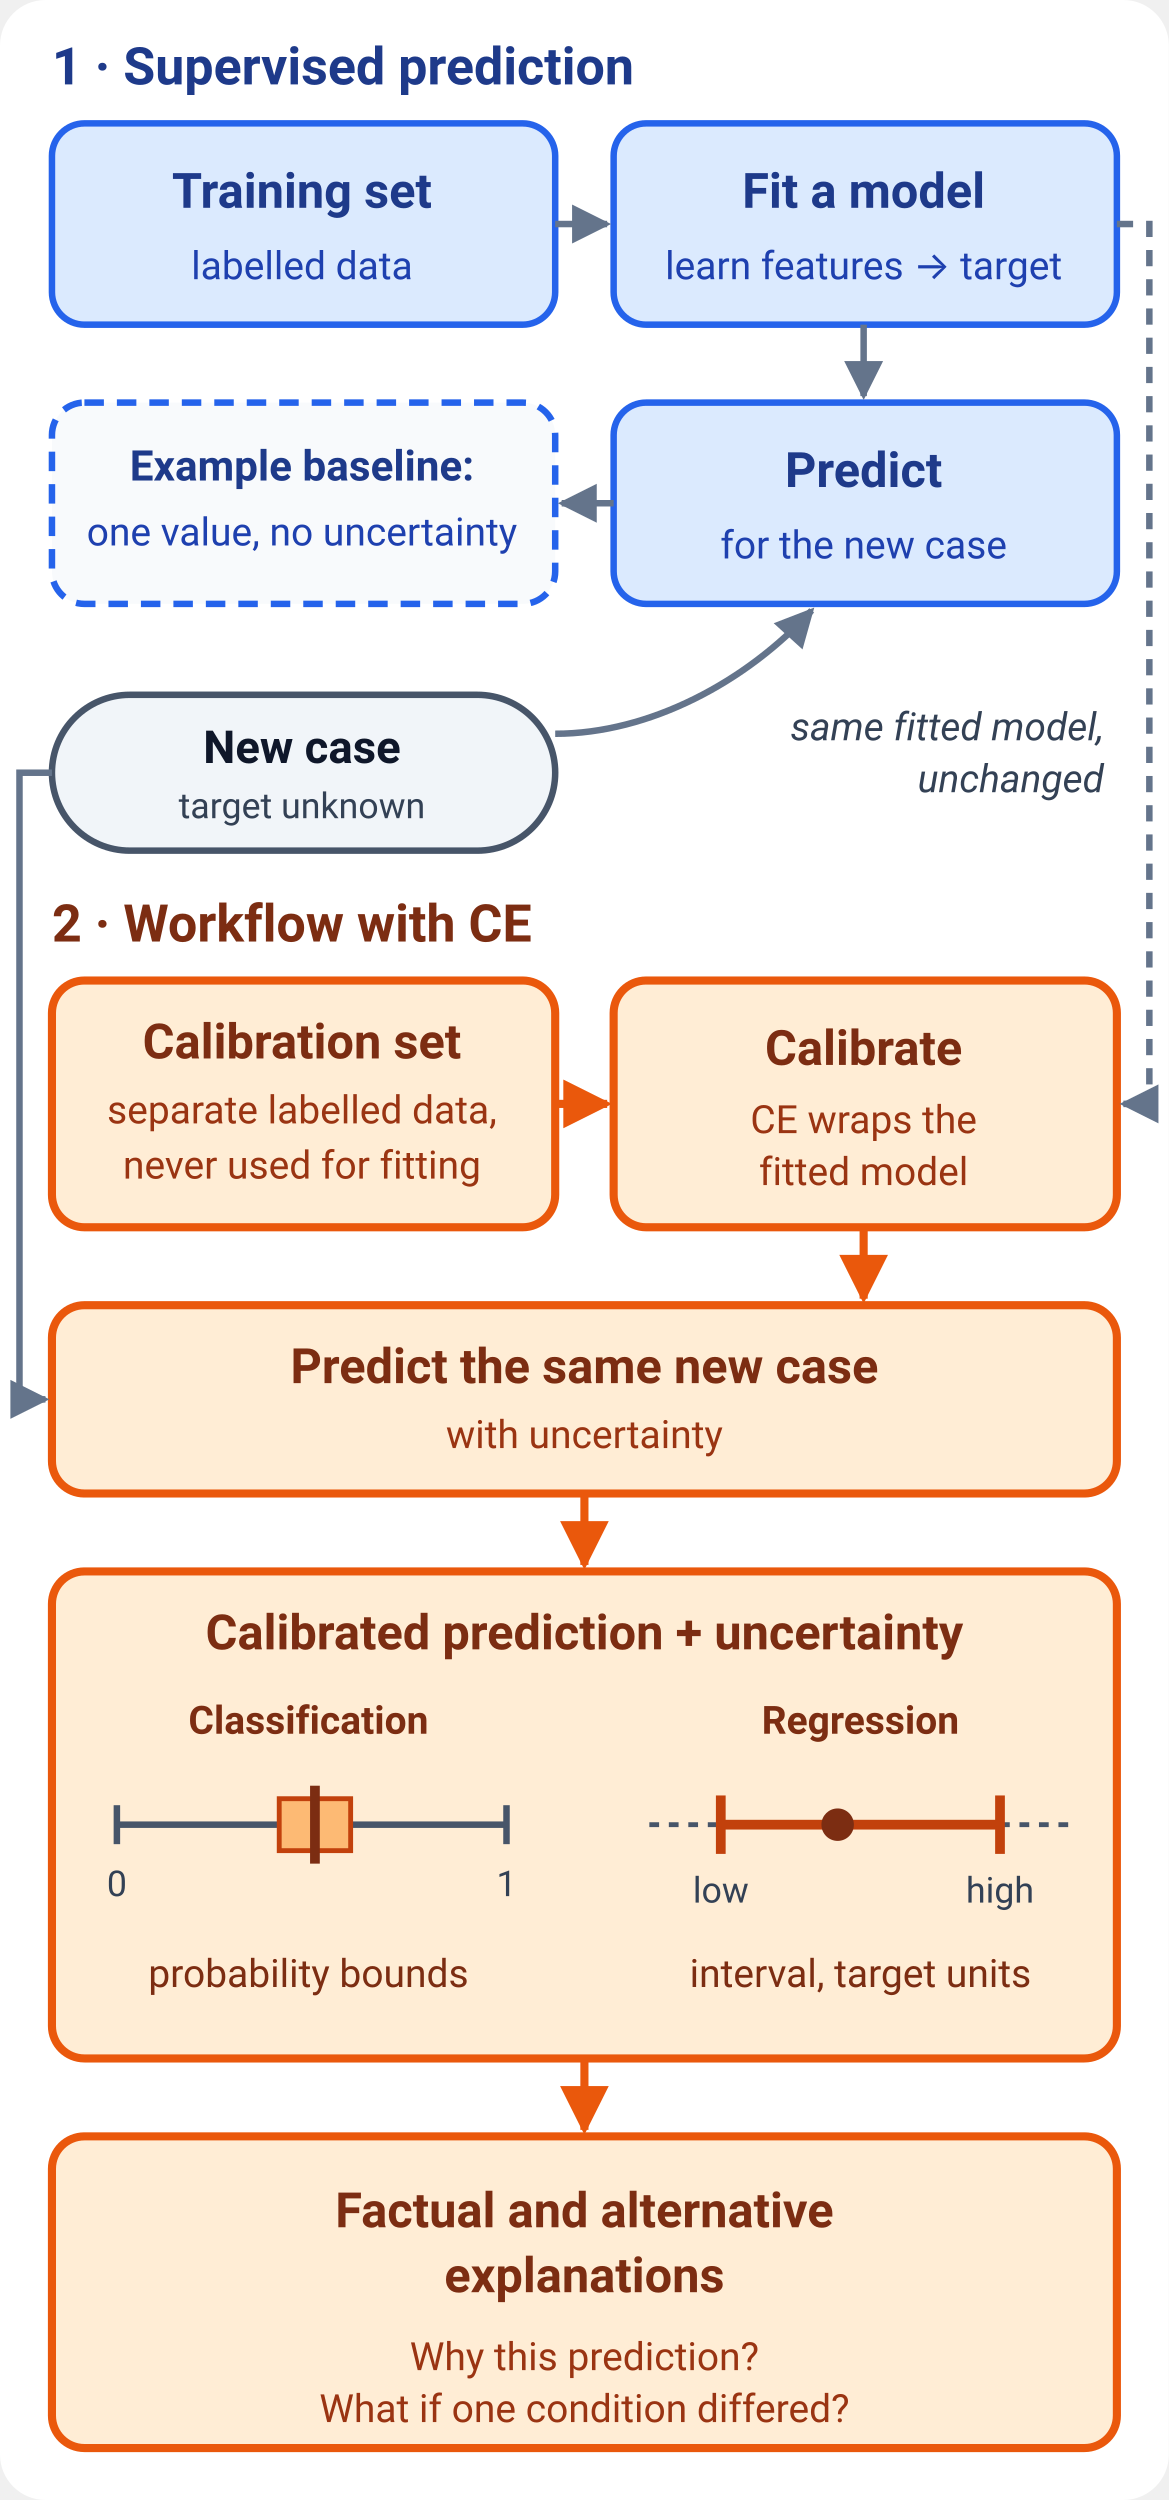
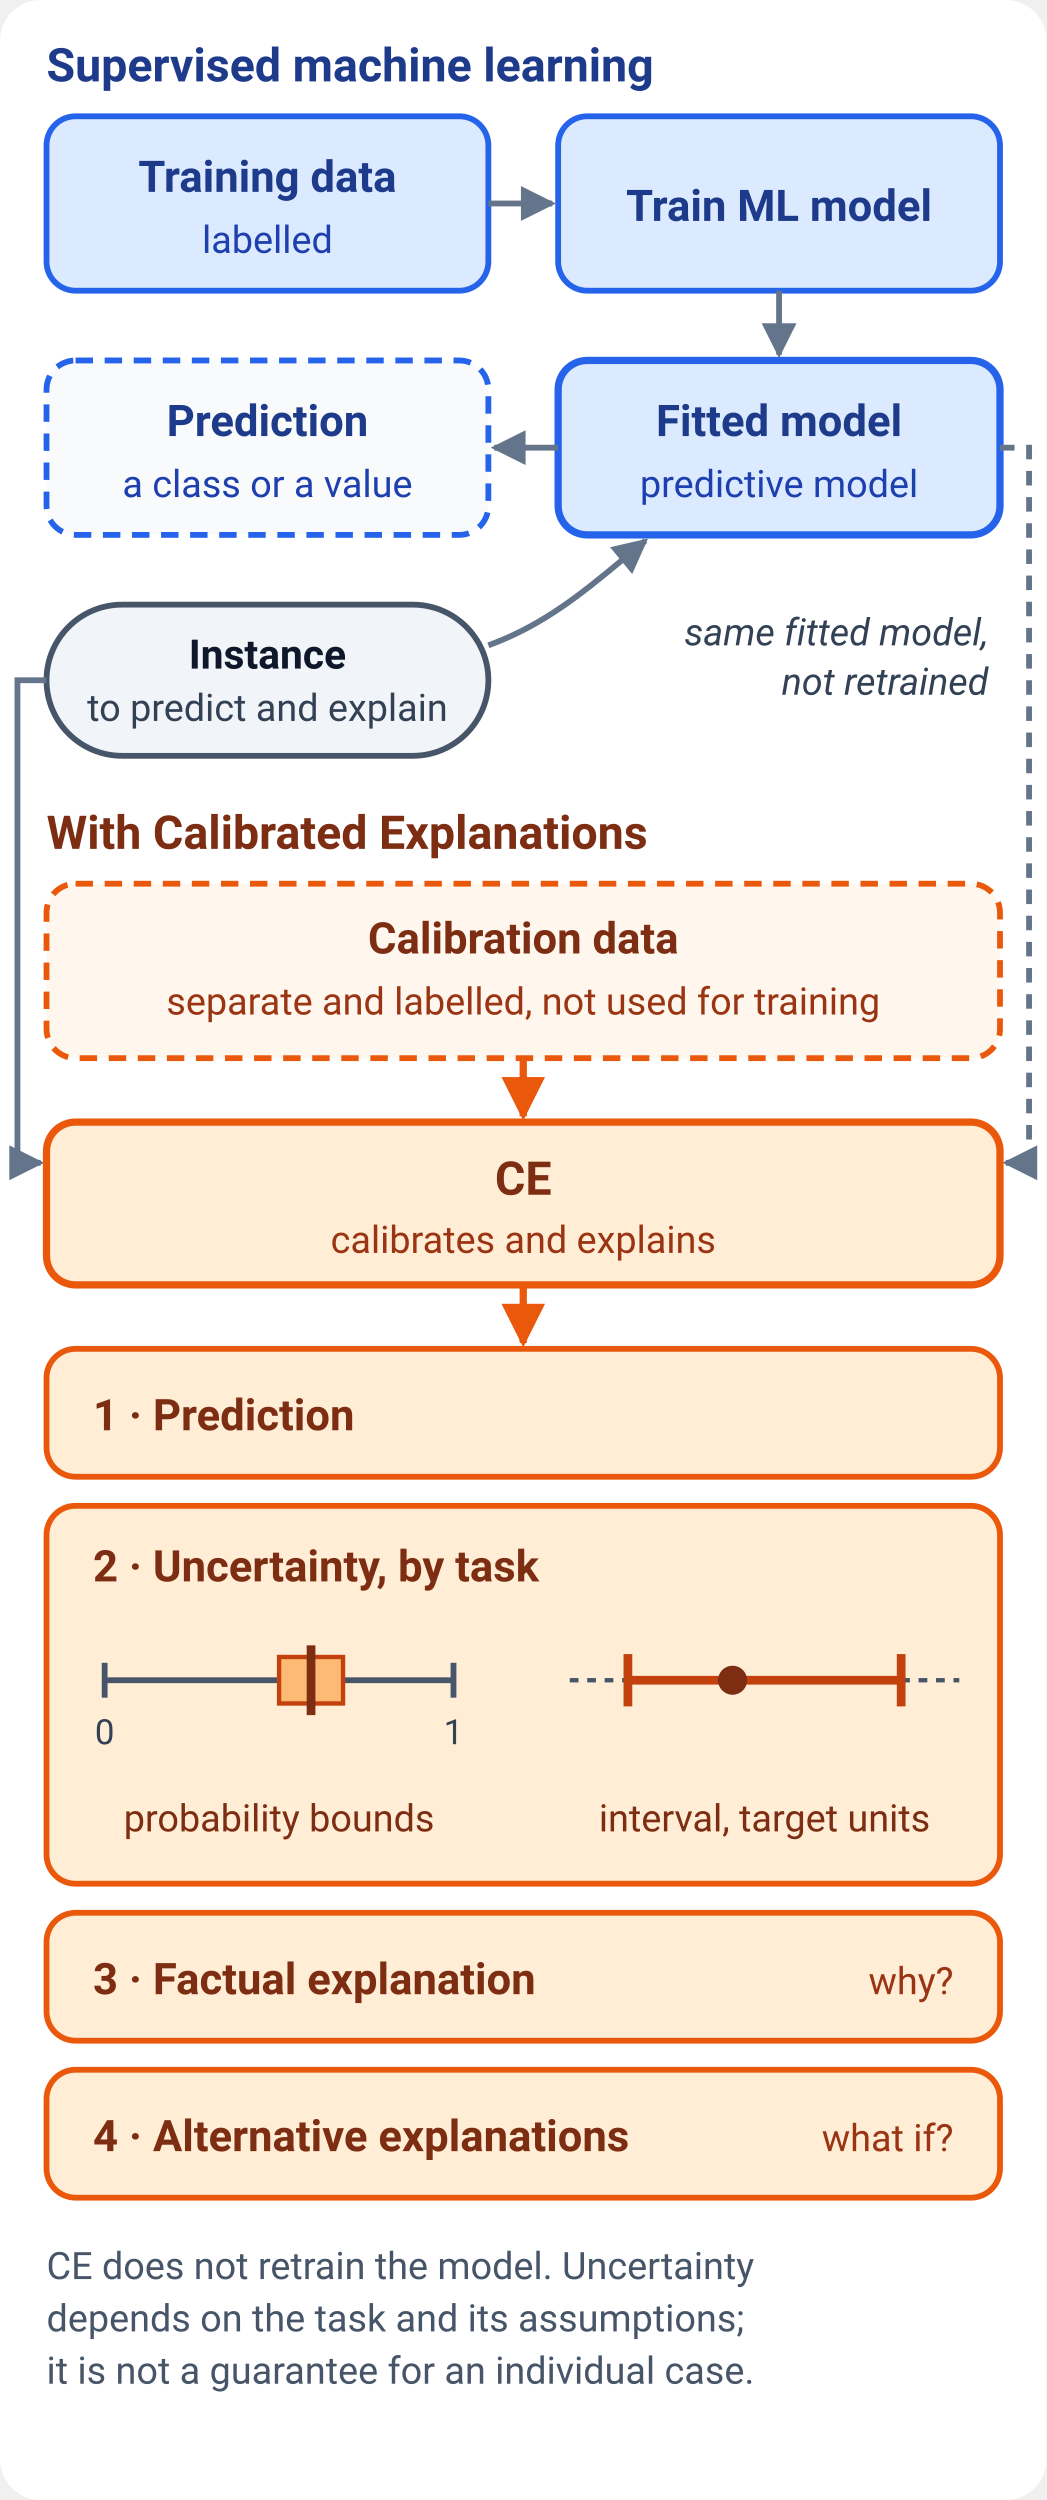
- <svg xmlns="http://www.w3.org/2000/svg" viewBox="0 0 360 770" role="img" aria-labelledby="ce-wn-title ce-wn-desc" font-family="system-ui, -apple-system, 'Segoe UI', Roboto, sans-serif">
+ <svg xmlns="http://www.w3.org/2000/svg" viewBox="0 0 360 860" role="img" aria-labelledby="ce-wn-title ce-wn-desc" font-family="system-ui, -apple-system, 'Segoe UI', Roboto, sans-serif">
  <defs>
    <marker id="wn-arrow" viewBox="0 0 10 10" refX="9" refY="5" markerWidth="6" markerHeight="6" orient="auto-start-reverse">
      <path d="M0,0 L10,5 L0,10 z" fill="#64748b" />
    </marker>
    <marker id="wn-arrow-o" viewBox="0 0 10 10" refX="9" refY="5" markerWidth="6" markerHeight="6" orient="auto-start-reverse">
      <path d="M0,0 L10,5 L0,10 z" fill="#ea580c" />
    </marker>
  </defs>
-   <rect x="0" y="0" width="360" height="770" rx="14" fill="#ffffff" />
-   <text x="16" y="26" font-size="16" font-weight="700" fill="#1e3a8a">1 · Supervised prediction</text>
-   <rect x="16" y="38" width="155" height="62" rx="10" fill="#dbeafe" stroke="#2563eb" stroke-width="2" />
-   <text x="93" y="64" text-anchor="middle" font-size="15" font-weight="700" fill="#1e3a8a">Training set</text>
-   <text x="93" y="86" text-anchor="middle" font-size="12" fill="#1e40af">labelled data</text>
-   <rect x="189" y="38" width="155" height="62" rx="10" fill="#dbeafe" stroke="#2563eb" stroke-width="2" />
-   <text x="266" y="64" text-anchor="middle" font-size="15" font-weight="700" fill="#1e3a8a">Fit a model</text>
-   <text x="266" y="86" text-anchor="middle" font-size="12" fill="#1e40af">learn features → target</text>
-   <path d="M171,69 H187" stroke="#64748b" stroke-width="2" fill="none" marker-end="url(#wn-arrow)" />
-   <rect x="189" y="124" width="155" height="62" rx="10" fill="#dbeafe" stroke="#2563eb" stroke-width="2" />
-   <text x="266" y="150" text-anchor="middle" font-size="15" font-weight="700" fill="#1e3a8a">Predict</text>
-   <text x="266" y="172" text-anchor="middle" font-size="12" fill="#1e40af">for the new case</text>
-   <path d="M266,100 V122" stroke="#64748b" stroke-width="2" fill="none" marker-end="url(#wn-arrow)" />
-   <rect x="16" y="124" width="155" height="62" rx="10" fill="#f8fafc" stroke="#2563eb" stroke-width="2" stroke-dasharray="6 4" />
-   <text x="93" y="148" text-anchor="middle" font-size="13" font-weight="700" fill="#1e3a8a">Example baseline:</text>
-   <text x="93" y="168" text-anchor="middle" font-size="12" fill="#1e40af">one value, no uncertainty</text>
-   <path d="M189,155 H173" stroke="#64748b" stroke-width="2" fill="none" marker-end="url(#wn-arrow)" />
-   <rect x="16" y="214" width="155" height="48" rx="24" fill="#f1f5f9" stroke="#475569" stroke-width="2" />
-   <text x="93" y="235" text-anchor="middle" font-size="14" font-weight="700" fill="#0f172a">New case</text>
-   <text x="93" y="252" text-anchor="middle" font-size="11" fill="#334155">target unknown</text>
-   <path d="M171,226 C200,226 230,210 250,188" stroke="#64748b" stroke-width="2" fill="none" marker-end="url(#wn-arrow)" />
-   <text x="340" y="228" text-anchor="end" font-size="12" font-style="italic" fill="#334155">same fitted model,</text>
-   <text x="340" y="244" text-anchor="end" font-size="12" font-style="italic" fill="#334155">unchanged</text>
-   <text x="16" y="290" font-size="16" font-weight="700" fill="#7c2d12">2 · Workflow with CE</text>
-   <rect x="16" y="302" width="155" height="76" rx="10" fill="#ffedd5" stroke="#ea580c" stroke-width="2.5" />
-   <text x="93" y="326" text-anchor="middle" font-size="15" font-weight="700" fill="#7c2d12">Calibration set</text>
-   <text x="93" y="346" text-anchor="middle" font-size="12" fill="#9a3412">separate labelled data,</text>
-   <text x="93" y="363" text-anchor="middle" font-size="12" fill="#9a3412">never used for fitting</text>
-   <rect x="189" y="302" width="155" height="76" rx="10" fill="#ffedd5" stroke="#ea580c" stroke-width="2.5" />
-   <text x="266" y="328" text-anchor="middle" font-size="15" font-weight="700" fill="#7c2d12">Calibrate</text>
-   <text x="266" y="349" text-anchor="middle" font-size="12" fill="#9a3412">CE wraps the</text>
-   <text x="266" y="365" text-anchor="middle" font-size="12" fill="#9a3412">fitted model</text>
-   <path d="M171,340 H187" stroke="#ea580c" stroke-width="2.5" fill="none" marker-end="url(#wn-arrow-o)" />
-   <path d="M344,69 H354 V340 H346" stroke="#64748b" stroke-width="2" stroke-dasharray="5 4" fill="none" marker-end="url(#wn-arrow)" />
-   <rect x="16" y="402" width="328" height="58" rx="10" fill="#ffedd5" stroke="#ea580c" stroke-width="2.5" />
-   <text x="180" y="426" text-anchor="middle" font-size="15" font-weight="700" fill="#7c2d12">Predict the same new case</text>
-   <text x="180" y="446" text-anchor="middle" font-size="12" fill="#9a3412">with uncertainty</text>
-   <path d="M266,378 V400" stroke="#ea580c" stroke-width="2.5" fill="none" marker-end="url(#wn-arrow-o)" />
-   <path d="M16,238 H6 V431 H14" stroke="#64748b" stroke-width="2" fill="none" marker-end="url(#wn-arrow)" />
-   <rect x="16" y="484" width="328" height="150" rx="10" fill="#ffedd5" stroke="#ea580c" stroke-width="2.5" />
-   <text x="180" y="508" text-anchor="middle" font-size="15" font-weight="700" fill="#7c2d12">Calibrated prediction + uncertainty</text>
-   <path d="M180,460 V482" stroke="#ea580c" stroke-width="2.5" fill="none" marker-end="url(#wn-arrow-o)" />
-   <text x="95" y="534" text-anchor="middle" font-size="12" font-weight="700" fill="#7c2d12">Classification</text>
-   <line x1="36" y1="562" x2="156" y2="562" stroke="#475569" stroke-width="2" />
-   <line x1="36" y1="556" x2="36" y2="568" stroke="#475569" stroke-width="2" />
-   <line x1="156" y1="556" x2="156" y2="568" stroke="#475569" stroke-width="2" />
-   <text x="36" y="584" text-anchor="middle" font-size="11" fill="#334155">0</text>
-   <text x="156" y="584" text-anchor="middle" font-size="11" fill="#334155">1</text>
-   <rect x="86" y="554" width="22" height="16" fill="#fdba74" stroke="#c2410c" stroke-width="1.5" />
-   <line x1="97" y1="550" x2="97" y2="574" stroke="#7c2d12" stroke-width="3" />
-   <text x="95" y="612" text-anchor="middle" font-size="12" fill="#7c2d12">probability bounds</text>
-   <text x="265" y="534" text-anchor="middle" font-size="12" font-weight="700" fill="#7c2d12">Regression</text>
-   <line x1="200" y1="562" x2="330" y2="562" stroke="#475569" stroke-width="1.5" stroke-dasharray="3 3" />
-   <line x1="222" y1="562" x2="308" y2="562" stroke="#c2410c" stroke-width="3" />
-   <line x1="222" y1="553" x2="222" y2="571" stroke="#c2410c" stroke-width="3" />
-   <line x1="308" y1="553" x2="308" y2="571" stroke="#c2410c" stroke-width="3" />
-   <circle cx="258" cy="562" r="5" fill="#7c2d12" />
-   <text x="222" y="586" text-anchor="middle" font-size="11" fill="#334155">low</text>
-   <text x="308" y="586" text-anchor="middle" font-size="11" fill="#334155">high</text>
-   <text x="265" y="612" text-anchor="middle" font-size="12" fill="#7c2d12">interval, target units</text>
-   <path d="M180,634 V656" stroke="#ea580c" stroke-width="2.5" fill="none" marker-end="url(#wn-arrow-o)" />
-   <rect x="16" y="658" width="328" height="96" rx="10" fill="#ffedd5" stroke="#ea580c" stroke-width="2.5" />
-   <text x="180" y="686" text-anchor="middle" font-size="15" font-weight="700" fill="#7c2d12">Factual and alternative</text>
-   <text x="180" y="706" text-anchor="middle" font-size="15" font-weight="700" fill="#7c2d12">explanations</text>
-   <text x="180" y="730" text-anchor="middle" font-size="12" fill="#9a3412">Why this prediction?</text>
-   <text x="180" y="746" text-anchor="middle" font-size="12" fill="#9a3412">What if one condition differed?</text>
+   <rect x="0" y="0" width="360" height="860" rx="14" fill="#ffffff" />
+   <text x="16" y="28" font-size="16" font-weight="700" fill="#1e3a8a">Supervised machine learning</text>
+   <rect x="16" y="40" width="152" height="60" rx="10" fill="#dbeafe" stroke="#2563eb" stroke-width="2" />
+   <text x="92" y="66" text-anchor="middle" font-size="15" font-weight="700" fill="#1e3a8a">Training data</text>
+   <text x="92" y="87" text-anchor="middle" font-size="13" fill="#1e40af">labelled</text>
+   <rect x="192" y="40" width="152" height="60" rx="10" fill="#dbeafe" stroke="#2563eb" stroke-width="2" />
+   <text x="268" y="76" text-anchor="middle" font-size="15" font-weight="700" fill="#1e3a8a">Train ML model</text>
+   <path d="M168,70 H190" stroke="#64748b" stroke-width="2" fill="none" marker-end="url(#wn-arrow)" />
+   <rect x="192" y="124" width="152" height="60" rx="10" fill="#dbeafe" stroke="#2563eb" stroke-width="2.5" />
+   <text x="268" y="150" text-anchor="middle" font-size="15" font-weight="700" fill="#1e3a8a">Fitted model</text>
+   <text x="268" y="171" text-anchor="middle" font-size="13" fill="#1e40af">predictive model</text>
+   <path d="M268,100 V122" stroke="#64748b" stroke-width="2" fill="none" marker-end="url(#wn-arrow)" />
+   <rect x="16" y="124" width="152" height="60" rx="10" fill="#f8fafc" stroke="#2563eb" stroke-width="2" stroke-dasharray="6 4" />
+   <text x="92" y="150" text-anchor="middle" font-size="15" font-weight="700" fill="#1e3a8a">Prediction</text>
+   <text x="92" y="171" text-anchor="middle" font-size="13" fill="#1e40af">a class or a value</text>
+   <path d="M192,154 H170" stroke="#64748b" stroke-width="2" fill="none" marker-end="url(#wn-arrow)" />
+   <rect x="16" y="208" width="152" height="52" rx="26" fill="#f1f5f9" stroke="#475569" stroke-width="2" />
+   <text x="92" y="230" text-anchor="middle" font-size="14" font-weight="700" fill="#0f172a">Instance</text>
+   <text x="92" y="248" text-anchor="middle" font-size="13" fill="#334155">to predict and explain</text>
+   <path d="M168,222 C190,214 205,200 222,186" stroke="#64748b" stroke-width="2" fill="none" marker-end="url(#wn-arrow)" />
+   <path d="M16,234 H6 V400 H14" stroke="#64748b" stroke-width="2" fill="none" marker-end="url(#wn-arrow)" />
+   <path d="M344,154 H354 V400 H346" stroke="#64748b" stroke-width="2" stroke-dasharray="5 4" fill="none" marker-end="url(#wn-arrow)" />
+   <text x="340" y="222" text-anchor="end" font-size="13" font-style="italic" fill="#334155">same fitted model,</text>
+   <text x="340" y="239" text-anchor="end" font-size="13" font-style="italic" fill="#334155">not retrained</text>
+   <text x="16" y="292" font-size="16" font-weight="700" fill="#7c2d12">With Calibrated Explanations</text>
+   <rect x="16" y="304" width="328" height="60" rx="10" fill="#fff7ed" stroke="#ea580c" stroke-width="2" stroke-dasharray="6 4" />
+   <text x="180" y="328" text-anchor="middle" font-size="15" font-weight="700" fill="#7c2d12">Calibration data</text>
+   <text x="180" y="349" text-anchor="middle" font-size="13" fill="#9a3412">separate and labelled, not used for training</text>
+   <path d="M180,364 V384" stroke="#ea580c" stroke-width="2.5" fill="none" marker-end="url(#wn-arrow-o)" />
+   <rect x="16" y="386" width="328" height="56" rx="10" fill="#ffedd5" stroke="#ea580c" stroke-width="2.5" />
+   <text x="180" y="411" text-anchor="middle" font-size="16" font-weight="700" fill="#7c2d12">CE</text>
+   <text x="180" y="431" text-anchor="middle" font-size="13" fill="#9a3412">calibrates and explains</text>
+   <path d="M180,442 V462" stroke="#ea580c" stroke-width="2.5" fill="none" marker-end="url(#wn-arrow-o)" />
+   <rect x="16" y="464" width="328" height="44" rx="10" fill="#ffedd5" stroke="#ea580c" stroke-width="2" />
+   <text x="32" y="492" font-size="15" font-weight="700" fill="#7c2d12">1 · Prediction</text>
+   <rect x="16" y="518" width="328" height="130" rx="10" fill="#ffedd5" stroke="#ea580c" stroke-width="2" />
+   <text x="32" y="544" font-size="15" font-weight="700" fill="#7c2d12">2 · Uncertainty, by task</text>
+   <line x1="36" y1="578" x2="156" y2="578" stroke="#475569" stroke-width="2" />
+   <line x1="36" y1="572" x2="36" y2="584" stroke="#475569" stroke-width="2" />
+   <line x1="156" y1="572" x2="156" y2="584" stroke="#475569" stroke-width="2" />
+   <text x="36" y="600" text-anchor="middle" font-size="12" fill="#334155">0</text>
+   <text x="156" y="600" text-anchor="middle" font-size="12" fill="#334155">1</text>
+   <rect x="96" y="570" width="22" height="16" fill="#fdba74" stroke="#c2410c" stroke-width="1.5" />
+   <line x1="107" y1="566" x2="107" y2="590" stroke="#7c2d12" stroke-width="3" />
+   <text x="96" y="630" text-anchor="middle" font-size="13" fill="#7c2d12">probability bounds</text>
+   <line x1="196" y1="578" x2="330" y2="578" stroke="#475569" stroke-width="1.5" stroke-dasharray="3 3" />
+   <line x1="216" y1="578" x2="310" y2="578" stroke="#c2410c" stroke-width="3" />
+   <line x1="216" y1="569" x2="216" y2="587" stroke="#c2410c" stroke-width="3" />
+   <line x1="310" y1="569" x2="310" y2="587" stroke="#c2410c" stroke-width="3" />
+   <circle cx="252" cy="578" r="5" fill="#7c2d12" />
+   <text x="263" y="630" text-anchor="middle" font-size="13" fill="#7c2d12">interval, target units</text>
+   <rect x="16" y="658" width="328" height="44" rx="10" fill="#ffedd5" stroke="#ea580c" stroke-width="2" />
+   <text x="32" y="686" font-size="15" font-weight="700" fill="#7c2d12">3 · Factual explanation</text>
+   <text x="328" y="686" text-anchor="end" font-size="13" fill="#9a3412">why?</text>
+   <rect x="16" y="712" width="328" height="44" rx="10" fill="#ffedd5" stroke="#ea580c" stroke-width="2" />
+   <text x="32" y="740" font-size="15" font-weight="700" fill="#7c2d12">4 · Alternative explanations</text>
+   <text x="328" y="740" text-anchor="end" font-size="13" fill="#9a3412">what if?</text>
+   <text x="16" y="784" font-size="13" fill="#475569">CE does not retrain the model. Uncertainty</text>
+   <text x="16" y="802" font-size="13" fill="#475569">depends on the task and its assumptions;</text>
+   <text x="16" y="820" font-size="13" fill="#475569">it is not a guarantee for an individual case.</text>
</svg>
